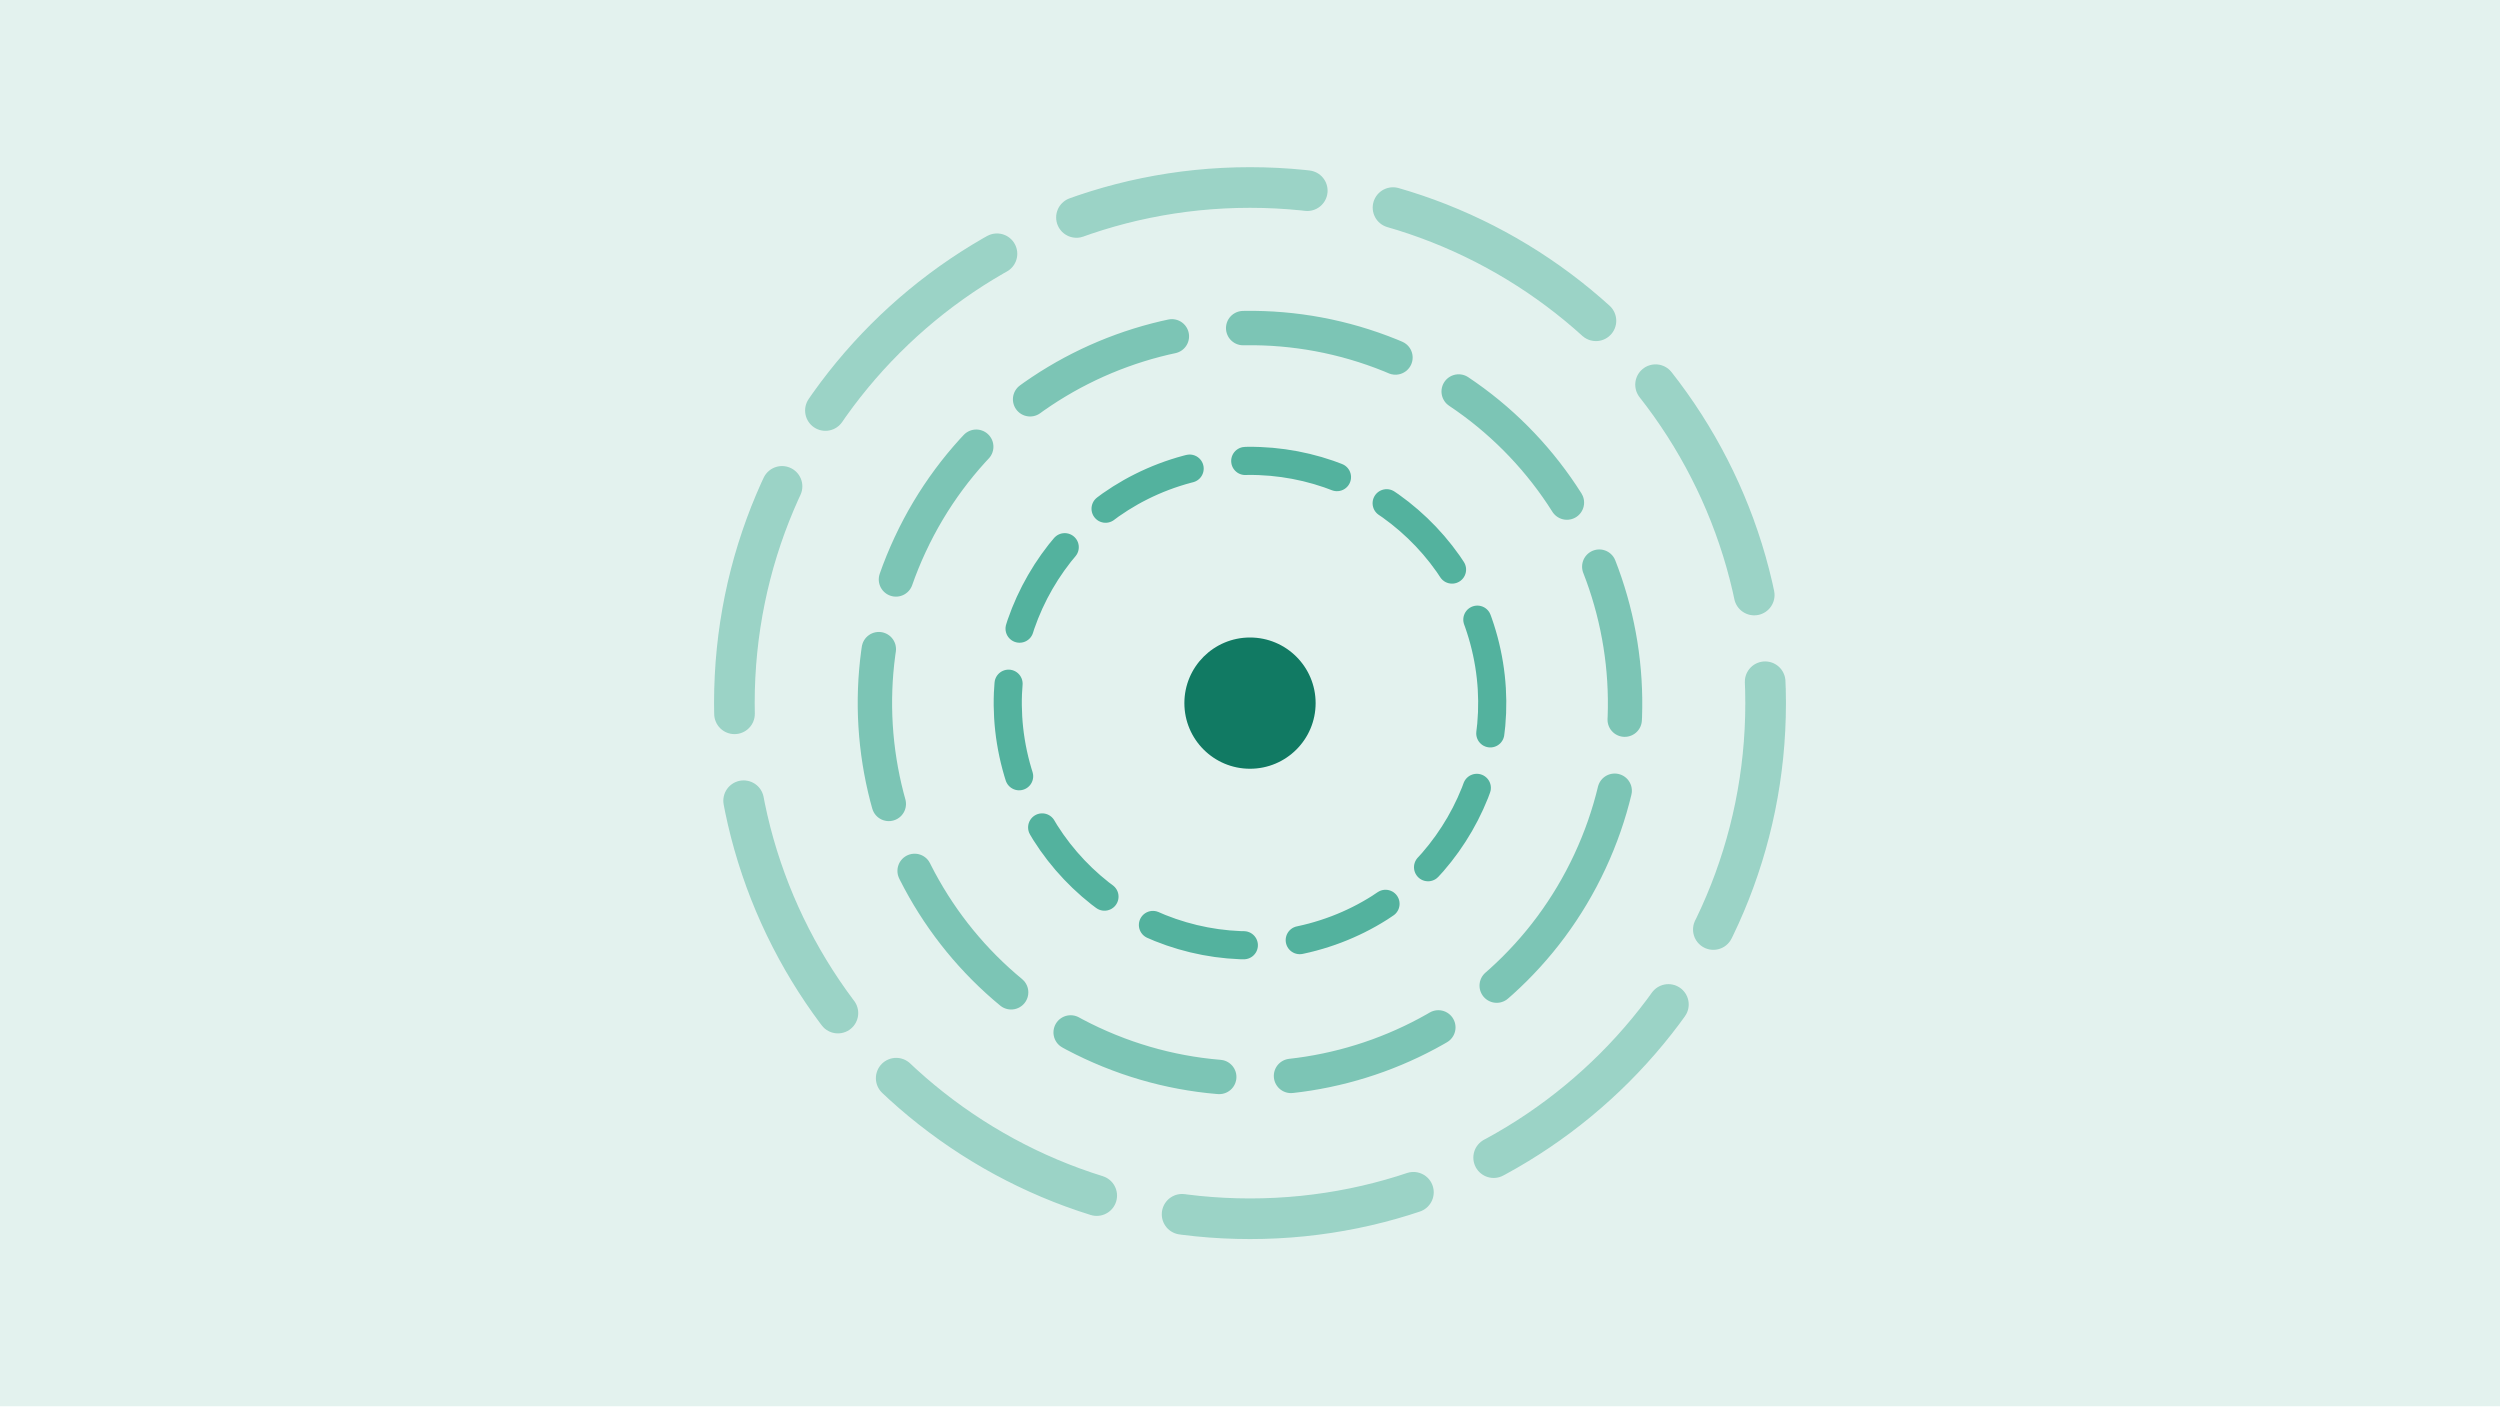
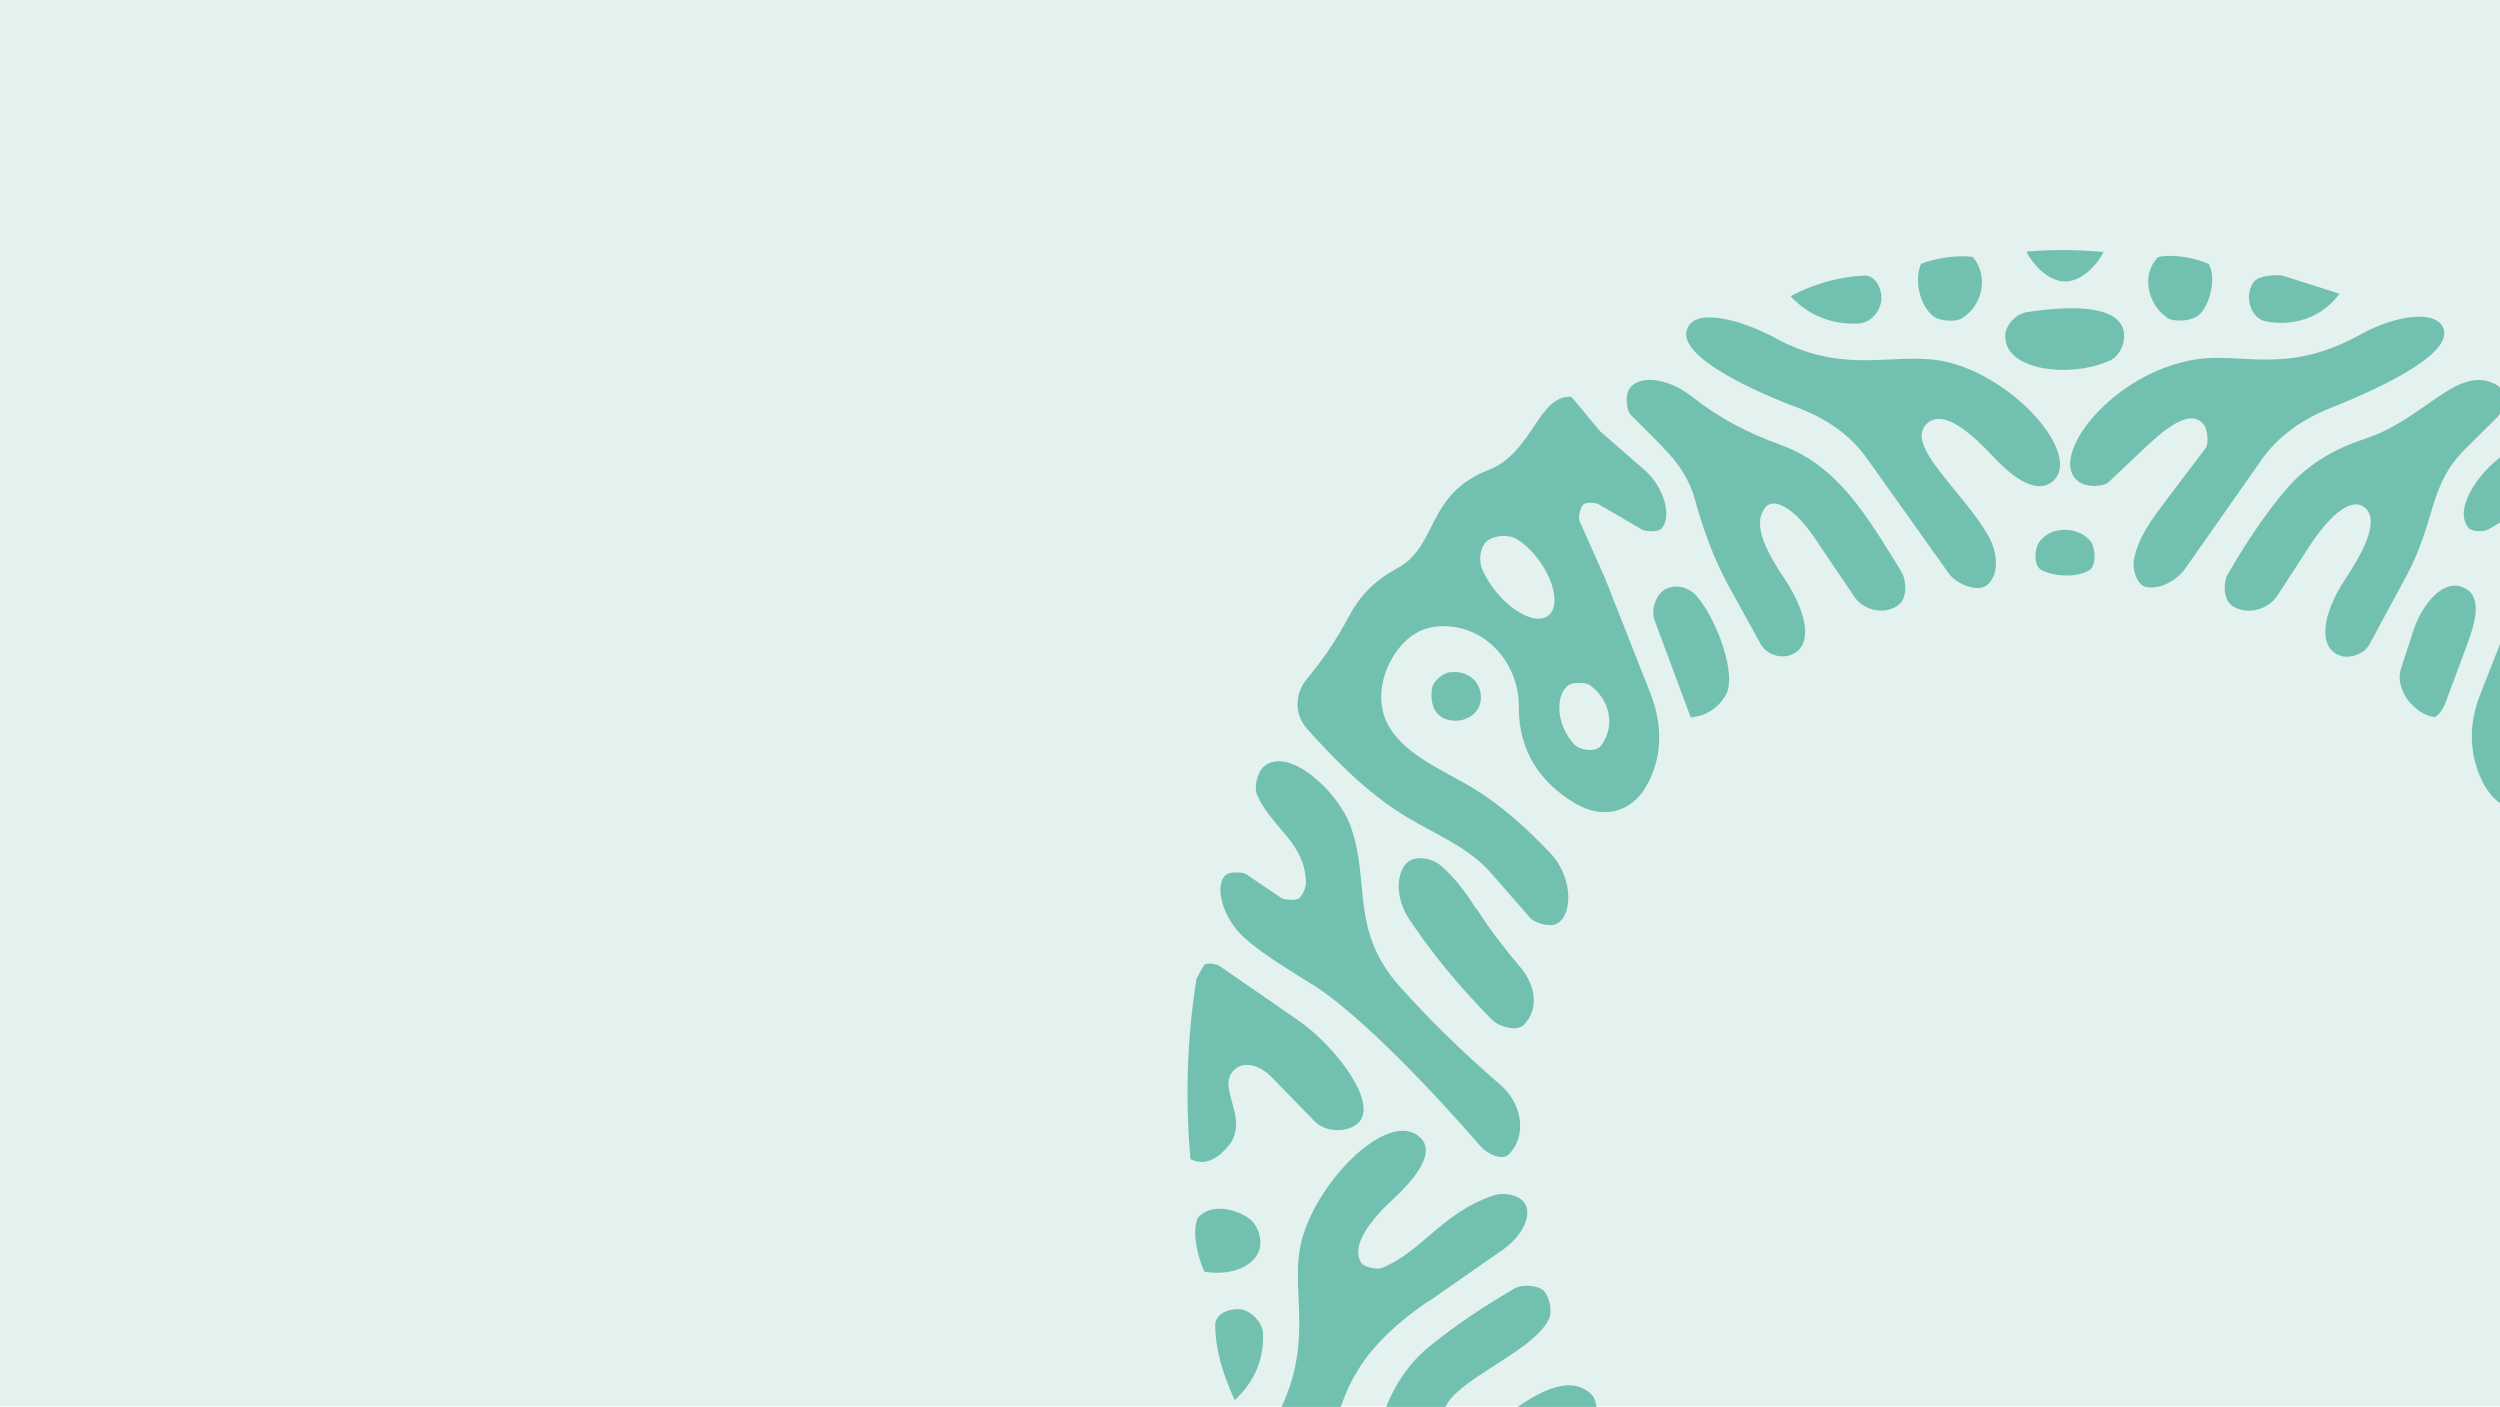
- <svg xmlns="http://www.w3.org/2000/svg" viewBox="0 0 1600 900" role="img" aria-hidden="true" focusable="false">
+ <svg xmlns="http://www.w3.org/2000/svg" viewBox="0 0 1600 900" width="1600" height="900" aria-hidden="true" focusable="false">
  <rect width="1600" height="900" fill="#E3F2EE" />
-   <g fill="none" stroke="#16987C" stroke-linecap="round" transform="translate(800 450)">
-     <circle r="330" stroke-width="26" stroke-dasharray="150 56" stroke-opacity="0.35" />
-     <circle r="240" stroke-width="22" stroke-dasharray="100 46" stroke-opacity="0.5" transform="rotate(25)" />
-     <circle r="155" stroke-width="18" stroke-dasharray="60 36" stroke-opacity="0.7" transform="rotate(-15)" />
+   <g fill="#16987C" transform="translate(760 160) scale(12.6)" fill-opacity="0.55">
+     <path d="M78.48,66.43c-1.41-1.8-3.36-2.11-3.64-1.33-.07.2-.05.68.07.89l1.25,2.09c.13.21.17.65.04.81-.13.16-.73.33-.96.23l-2.73-1.24-6.02-2.36c-1.73-.68-3.57-.58-5.03.52-1.03.78-1.17,1.96-.61,3.06.98,1.93,2.7,3.13,4.94,3.09,2.3-.03,4.4,1.8,4.18,4.17-.14,1.6-1.68,2.57-3.02,2.76-1.56.22-2.89-.55-3.68-1.91l-1.73-3c-.83-1.45-2.08-2.65-3.31-3.75-1.25-1.11-3.29-.89-3.49.05-.05.22.13.82.3.97l2.38,2.15c1.87,1.69,2.53,4.55,4.72,6.73l2.54,2.53c.79.79,1.93.72,2.72.02,2.2-1.93,4.3-2.33,5.15-3.94,1.55-2.94,4.11-2.15,5.05-4.62.4-1.06,1.11-1.88,2-2.56l1.77-1.34c.43-.33.26-1.05-.15-1.33-1.11-.77-1.94-1.66-2.76-2.71ZM67.08,69.49c-.33.86-2.24.95-3.25-.3-.22-.28-.19-1.01.08-1.21,1.03-.75,2.46-.32,3.07.61.11.17.17.72.1.89ZM74.39,73.74c-.64,1-2.7.18-3.88-1.91-.11-.2-.18-.7-.12-.9.07-.24.59-.57.86-.55,2.15.22,3.93,2.11,3.13,3.36Z" />
+     <path d="M11.05,28.75c1.52.93,3.21,1.56,4.39,2.92l1.97,2.26c.21.25.91.43,1.22.34.95-.29,1.01-2.35-.18-3.61-1.17-1.24-2.46-2.42-3.92-3.31-1.98-1.21-5.38-2.37-4.57-5.56.28-1.11,1.19-2.47,2.57-2.65,2.4-.31,4.32,1.72,4.3,4.07-.02,2.19,1.06,3.85,2.9,4.92,1.3.76,2.73.51,3.54-.84.87-1.46.88-3.16.24-4.78l-2.32-5.88-1.28-2.87c-.09-.19.06-.7.19-.83.13-.13.63-.11.79-.01l2.2,1.28c.21.12.8.12.96-.03.59-.55.18-2.11-.83-2.99l-2.26-1.97-1.46-1.75c-1.67-.13-1.98,2.84-4.18,3.7-3.22,1.24-2.58,3.87-4.64,4.99-1.14.62-1.89,1.35-2.49,2.48-.6,1.12-1.3,2.17-2.12,3.15-.61.73-.68,1.78.02,2.56,1.47,1.64,3.07,3.26,4.98,4.42ZM19.4,22.08c.21-.13.83-.12,1.03.02.98.68,1.36,2.05.57,3.08-.28.36-1.08.23-1.36-.07-.96-1.05-.96-2.59-.24-3.04ZM15.21,14.79c.34-.3,1.09-.37,1.54-.09,1.46.92,2.39,3.16,1.61,3.84-.78.69-2.64-.62-3.38-2.3-.22-.49-.11-1.15.23-1.46Z" />
+     <path d="M65.12,14.15c.16.16.72.17.92.06l2.2-1.28c.18-.11.71-.15.83,0,.12.15.26.64.19.82l-1.22,2.76-2.41,6.15c-.59,1.52-.52,3.12.23,4.5.7,1.28,2.03,1.74,3.33,1.1,1.98-.99,3.19-2.76,3.16-5.03-.03-2.27,1.84-4.33,4.15-4.12,1.56.14,2.49,1.57,2.74,2.83.31,1.54-.37,2.97-1.71,3.75l-2.9,1.67c-1.43.82-2.69,2.03-3.86,3.26-.79.83-1.08,1.87-.83,2.89.09.35.58.84.88.83,1.26-.03,2.44-2.71,4.27-3.81l3.99-2.4c1.45-1.08,2.71-2.38,3.93-3.67.75-.8.78-1.91.12-2.69-2.01-2.38-2.38-4.37-4.02-5.25-2.91-1.55-2.09-4.09-4.75-5.1-1.08-.41-1.84-1.13-2.51-2.06l-1.15-1.58c-.12-.17-.59-.38-.79-.35-.67.1-1.05,1.48-3,2.91-1.59,1.17-2.62,2.99-1.79,3.83ZM72.39,14.69c.33-.22,1-.23,1.37-.09.33.12.66.79.52,1.22-.7,2.29-2.88,3.37-3.48,2.7-.77-.86.24-2.94,1.6-3.82ZM69.62,22c.23.09.55.52.61.81.24,1.37-.74,2.75-1.59,2.62-.25-.04-.64-.39-.74-.65-.37-.94-.02-1.99.67-2.6.21-.19.82-.27,1.05-.18Z" />
+     <path d="M28.76,78.17c.75-1.18,1.26-2.46,2.13-3.54,1.62-2.03,3.74-2.9,3.52-4.12-.17-.93-2.22-1.22-3.58.06-3.67,3.44-3.88,5.38-5.24,7.11-.95,1.2-2.35,1.81-3.85,1.37-1.12-.33-2.41-1.25-2.52-2.72-.17-2.23,1.76-4.08,3.99-4.08,2.28,0,4.06-1.1,5.13-3.1.62-1.16.38-2.41-.76-3.21-1.43-1.01-3.22-1.05-4.9-.39l-5.36,2.1-3.29,1.48c-.22.1-.85,0-1-.18-.13-.15-.09-.64.02-.83l1.29-2.17c.12-.2.08-.81-.08-.95-.17-.15-.66-.27-.93-.24-2.19.28-2.87,2.81-5.4,4.44-.39.25-.53.95-.15,1.25l1.53,1.2c1.21.72,1.84,1.7,2.37,2.99.81,1.95,3.56,1.75,4.92,4.32.41.77,1.09,1.35,1.86,1.77,1.27.69,2.38,1.41,3.51,2.34.59.48,1.63.64,2.3.05,1.66-1.46,3.29-3.03,4.49-4.92ZM22.32,68.43c.62-.71,1.65-.97,2.54-.68.64.2.9,1.01.41,1.55-.69.76-1.74,1.06-2.66.7-.59-.24-.71-1.09-.3-1.57ZM16.16,74.13c-.38.14-1.07-.03-1.29-.29-.21-.25-.34-.99-.16-1.31.94-1.69,3.07-2.59,3.92-1.88.73.61-.45,2.71-2.47,3.48Z" />
+     <path d="M59.92,80.8c-2.5-1.16-5.58,0-8-2.41l-3.64-3.62-1.39-1.7c-1.02-1.24-3.54-1.25-4.51-.04-1.46,1.83-3.05,3.44-4.74,5.07-2.88,2.76-5.21,1.64-7.75,2.48-2.21.73-4.61,3.55-3.2,4.74.3.26,1.13.45,1.52.14l1.85-1.48c1.42-1.13,2.84-1.26,3.15-.55.08.18.02.72-.1.89l-1.18,1.73c-.14.2-.17.79-.03.99.52.75,2.16.29,3.07-.7,1.61-1.74,2.33-3.97,4.04-5.78l4.43-4.68c.44-.47,1.5-.78,2-.27l4.85,5.01c2.03,2.09,2.57,4.87,4.88,6.39.59.39,1.54.63,2.1.14.33-.3.06-1.13-.18-1.48l-1.03-1.52c-.1-.15-.05-.64.05-.78.58-.76,2.3-.24,3.45.91,1.2,1.2,2.53,1.87,3.24.84.85-1.24-1.17-3.52-2.86-4.3Z" />
+     <path d="M50.48,84.01c-1.22-1.93-2.81-3.59-4.51-5.09-2.69-2.37-6.84,4.6-8.61,7.28l-.87,1.32c-.11.16-.08.71.08.81.12.08.46.24.62.26,4.99.71,9.92.74,14.97-.02.25-.04.65-.34.65-.51,0-.17-.11-.55-.2-.7l-2.13-3.36ZM47.64,85.82c-1.31,1.06-3.15,1.1-4.56.33-.46-.25-.82-.91-.82-1.31,0-.55.24-1.24.68-1.62,1.29-1.11,3.2-1.04,4.51,0,.77.61,1.05,1.9.19,2.6Z" />
+     <path d="M83.34,50.11c-.51-1.61-1.48-2.92-2.63-4.1-1.23-1.27-2.95-1.68-3.42-.84-.55.98.38,2.1,1.41,3.03,1.15,1.04,2.35,2.49,1.59,3.29-.63.66-1.94-.2-3-1.13-.95-.85-1.86-1.55-3-2.13-.63-.32-1.82-.47-2.21.17-.44.73.2,1.71.81,2.14l6.01,4.28c1.15.82,1.75,2.1,2.23,3.31.77,1.93,2.57,5.85,3.82,5.6.88-.18,1.03-2.14.1-3.7-2.64-4.47-.89-7.29-1.72-9.92Z" />
+     <path d="M45.28,11.78c.36.26,1.22.29,1.54-.02l1.7-1.61c1.03-.98,2.42-2.19,3.11-1.27.17.22.27.95.08,1.19l-2,2.64c-.74.99-1.42,1.87-1.64,3.04-.09.48.16,1.29.64,1.37.74.13,1.57-.36,1.99-.97l3.83-5.46c.88-1.26,2.1-2.09,3.54-2.67,2.03-.81,6.13-2.6,5.74-3.98-.3-1.05-2.47-.73-4.21.24-3.76,2.1-5.99.9-8.4,1.28-4.27.67-7.59,5.03-5.93,6.21Z" />
+     <path d="M30.93,7.98c1.46.56,2.68,1.34,3.59,2.62l4.15,5.83c.38.54,1.47.98,1.94.59.68-.56.49-1.72.11-2.42-1.3-2.36-4.4-4.71-3.13-5.81.85-.74,2.31.61,3.38,1.75.99,1.06,2.2,1.91,3,1.19,1.45-1.31-1.84-5.13-5.26-6.01-2.61-.67-5.18.75-8.82-1.23-1.78-.97-4.19-1.61-4.53-.42-.41,1.4,3.55,3.15,5.57,3.92Z" />
+     <path d="M12.24,53.41l3.79-2.64c.66-.46,1.32-1.29,1.22-2.02-.09-.73-1.1-.93-1.72-.72-2.62.88-3.64,2.88-5.68,3.68-.24.09-.88-.05-1.02-.26-.56-.87.48-2.18,1.52-3.15,1.16-1.07,2.32-2.44,1.45-3.24-1.56-1.42-5.17,2.14-5.99,5.21-.7,2.65.83,5.33-1.46,9.31-1.02,1.77-1.19,3.92-.17,4.15,1.19.27,3.02-3.32,3.67-5.15.83-2.34,2.38-3.79,4.37-5.18Z" />
+     <path d="M6.34,37.3c2.51,1.58,6.37,5.71,8.53,8.21.32.37,1.1.79,1.46.42.96-.99.62-2.61-.41-3.5-1.83-1.58-3.51-3.2-5.14-5.02-2.53-2.83-1.49-5.27-2.48-8.1-.63-1.81-3.19-4.16-4.44-3.06-.28.25-.51,1.02-.32,1.44.77,1.71,2.43,2.39,2.48,4.46,0,.23-.2.7-.39.8-.19.1-.71.07-.9-.06l-1.74-1.18c-.18-.12-.77-.12-.96-.02-.71.39-.35,2.21.93,3.31,1.05.9,2.18,1.55,3.36,2.3Z" />
+     <path d="M81.11,28.69c-1.34,2.5-.16,5.49-2.2,8.02-1.62,2.02-3.47,3.78-5.42,5.47-.92.79-1.44,1.82-1.1,3.06.08.29.52.74.8.76s.86-.23,1.09-.49c2.42-2.71,4.8-5.34,7.65-7.61l3.56-2.35c1.57-1.04,2.45-3,1.74-3.8-.15-.17-.78-.23-.98-.1l-1.88,1.23c-.18.12-.69.15-.85.02-.16-.13-.37-.58-.37-.78,0-2.09,1.9-2.87,2.49-4.57.16-.46-.13-1.22-.44-1.43-1.18-.81-3.26,1.04-4.08,2.57Z" />
+     <path d="M79.06,58.54c-.47-1.3-1.41-2.48-2.55-3.24l-3.95-2.62c-.48-.32-1.4-.13-1.63.37-.42.94.1,1.87.89,2.38l2.99,1.94c.65.42,1.28,1.07,1.35,1.91.03.39-.79.77-1.18.67-2.36-.6-3.36-2.35-5.33-2.3-.53.01-1.06.45-1.2.89-.12.36.17,1.1.57,1.32l2.48,1.38c1.56.87,3.15,1.55,4.98,2.02,1.29.33,2.25,1.03,3.01,2.02.83,1.07,2.04,1.8,2.63,1.3.69-.58.45-2.06-.42-3.15-1.19-1.5-1.97-3.09-2.62-4.88Z" />
+     <path d="M24.15,10.03c.75.75,1.32,1.56,1.61,2.6.43,1.55.96,3.03,1.73,4.44l1.62,2.94c.29.53.99.76,1.53.56,1.2-.45.8-2.18-.29-3.83-.83-1.25-1.73-2.76-1-3.66.48-.6,1.59.19,2.46,1.48l2.06,3.05c.48.72,1.61.97,2.3.37.38-.33.36-1.19.09-1.64-1.69-2.74-3.2-5.39-6.13-6.44-1.66-.6-3.11-1.35-4.49-2.44-1.35-1.07-2.92-1.13-3.27-.26-.11.27-.07.96.14,1.17l1.65,1.65Z" />
+     <path d="M55.71,12.26c-1.08,1.3-2,2.71-2.87,4.21-.26.46-.2,1.32.22,1.6.77.51,1.83.2,2.31-.53l1.65-2.54c.83-1.27,2-2.53,2.77-1.92.83.66-.17,2.42-1.01,3.68-1.18,1.8-1.39,3.53-.14,3.87.46.12,1.15-.14,1.39-.59l1.86-3.44c1.53-2.83,1.14-4.64,2.99-6.47l1.66-1.65c.36-.36.41-1.36,0-1.6-1.98-1.17-3.63,1.69-6.73,2.71-1.64.54-2.98,1.33-4.1,2.68Z" />
+     <path d="M8.53,66.49l2.4-2.33c.77-.74,2.01-.86,3-1.21,2.34-.83,4.44-1.92,6.58-3.33.42-.27.29-1.21.04-1.46-.92-.93-2.24-.41-3.53.44-1.5.98-3.51,2.05-3.95.85-.62-1.69,4.36-3.24,5.28-5.13.21-.43.02-1.21-.28-1.48-.27-.24-1.05-.33-1.44-.1-1.55.9-2.96,1.83-4.34,2.95-1.13.92-1.87,2.12-2.35,3.47-.58,1.61-1.36,2.99-2.41,4.33-1.01,1.29-1.06,2.86-.22,3.19.28.11,1,.06,1.24-.17Z" />
+     <path d="M88.09,36.17c-.17.01-.56.15-.7.24l-2.59,1.78c-1.64,1.13-3.17,2.31-4.14,4.06-.33.59-.63,1.58-.12,2.08.65.63,1.86.27,2.42-.31l2.22-2.29c.38-.39,1.27-.58,1.62-.19.97,1.07-.86,2.68.38,4.04.37.41,1.03.79,1.83.6.41-2.62.19-10.1-.91-10.02Z" />
+     <path d="M1.72,45.87c1.82-1.48-.39-3.25.66-4.23.56-.52,1.39-.14,1.89.37l2.2,2.26c.52.53,1.58.59,2.16.11,1.15-.97-1.09-3.93-3.02-5.26l-3.98-2.75c-.16-.11-.71-.2-.8-.03l-.37.66c-.49,3.07-.58,6.07-.31,9.18.62.3,1.13.08,1.57-.29Z" />
+     <path d="M14.69,33.5c-.52-.81-1.08-1.58-1.78-2.2-.51-.45-1.49-.62-1.89-.03-.53.8-.28,1.95.26,2.75,1.23,1.84,2.62,3.49,4.19,5.08.37.37,1.26.6,1.6.27.83-.82.58-2.06-.14-2.91-.85-1-1.55-1.92-2.22-2.96Z" />
+     <path d="M49.64,72.09c-.28.43.13,1.37.52,1.7l4.48,3.73c1.02.85,3.03,1.08,3.42.28.59-1.2-.74-2.2-1.91-3.06l-3.77-2.78c-.78-.57-2.16-.74-2.75.14Z" />
+     <path d="M36.48,72.21l-2.59,1.96-2.37,1.81c-.53.4-.72,1.46-.24,1.92,1.77,1.7,6.21-2.55,8.13-4.57.2-.21.33-.87.22-1.11-.39-.88-1.72-1.09-3.16,0Z" />
+     <path d="M77.96,33.91c.4-.58.58-1.5.45-2.12-.17-.78-.9-1.14-1.59-.81-.63.3-1.18.89-1.6,1.47l-3.23,4.42c-.53.73-.58,2.17.33,2.57,1.35.6,4.35-3.65,5.64-5.53Z" />
+     <path d="M64.7,17.1c-.97-.32-1.99.89-2.43,2.23l-.63,1.92c-.36,1.12.73,2.33,1.66,2.47.19.03.48-.42.57-.65l1.12-3.01c.47-1.25.81-2.59-.29-2.96Z" />
+     <path d="M21.9,61.5c-2.12.23-5.22,1.58-4.69,3.08.48,1.35,2.16.61,3.58.06l3.09-1.2c-.13-.99-.99-2.05-1.98-1.94Z" />
+     <path d="M65.42,63.4c.67.43,1.51.67,2.24.92l2.95,1.01c.66.23,1.31-.43,1.4-.89.26-1.35-1.8-2.16-3.41-2.7-.75-.25-1.53-.46-2.22,0-.44.29-1.09,1.01-.95,1.68Z" />
+     <path d="M24.31,17.21c-.49.23-.8,1.04-.58,1.61l1.83,4.92c.87-.07,1.44-.57,1.76-1.09.64-1.03-.45-3.9-1.44-5.05-.44-.51-1.08-.62-1.57-.39Z" />
+     <path d="M46.79,5.65c.66-.29.88-1.08.75-1.58-.34-1.34-2.94-1.22-4.92-.91-.54.09-1.01.62-1.07,1.05-.24,1.91,3.23,2.32,5.24,1.43Z" />
+     <path d="M3.69,50.59c.06-.48-.14-1.07-.53-1.37-.72-.55-2.03-.81-2.65-.04-.29.75,0,1.92.34,2.71,1.33.25,2.71-.28,2.84-1.3Z" />
+     <path d="M37.89,3.37c.32.24,1.11.31,1.46.09,1.11-.71,1.31-2.2.54-3.11-.81-.1-1.88.06-2.63.35-.37.87-.05,2.14.63,2.67Z" />
+     <path d="M86.08,49.14c-.38.26-.63.86-.61,1.29.06,1.11,1.86,1.9,2.89,1.25.41-.56.55-1.95.31-2.52-.61-.75-1.86-.52-2.6-.01Z" />
+     <path d="M49.73,3.43c.34.24,1.15.19,1.54-.05.6-.38,1.04-1.88.6-2.67-.7-.32-1.82-.52-2.57-.35-.86.86-.55,2.36.43,3.06Z" />
+     <path d="M86.31,53.81c-1.52.31-1.12,3.35.56,4.56.54-1.39.82-2.55,1.02-3.8-.38-.67-.87-.9-1.57-.76Z" />
+     <path d="M2.8,53.83c-.48-.12-1.4.12-1.39.78,0,1.28.43,2.6.99,3.81,1.04-.97,1.47-2.1,1.44-3.35-.02-.6-.57-1.12-1.04-1.25Z" />
+     <path d="M35.24,2.55c.06-.46-.23-1.27-.85-1.25-1.28.05-2.62.43-3.76,1.05.98,1.02,2.1,1.42,3.37,1.39.78-.02,1.17-.67,1.25-1.19Z" />
+     <path d="M54.75,3.62c1.36.28,2.87-.15,3.76-1.4l-2.92-.93c-.41-.03-1.13.01-1.39.29-.56.62-.25,1.88.55,2.04Z" />
+     <path d="M43.26,14.83c-.24.35-.31,1.22.14,1.44.63.32,1.76.38,2.4,0,.4-.24.3-1.18.08-1.46-.58-.76-2.02-.84-2.62.03Z" />
+     <path d="M13.32,21.45c-.37.04-.85.47-.9.81-.14.99.27,1.62,1.16,1.65.69.02,1.39-.47,1.32-1.3-.06-.71-.66-1.27-1.58-1.16Z" />
+     <path d="M76.75,22.77c.07-.82-.38-1.36-1.12-1.35-.76,0-1.34.5-1.37,1.2-.03.69.47,1.26,1.11,1.28.73.03,1.31-.25,1.38-1.13Z" />
+     <path d="M22.3,74.26c-.69.26-.92,1.16-.64,1.75.29.61,1.11.74,1.73.49.58-.23.76-.99.58-1.59-.21-.69-.92-.94-1.66-.66Z" />
+     <path d="M67.18,76.46c.22-.1.5-.62.51-.82.03-.57-.31-1.25-.75-1.41-.58-.21-1.27-.05-1.53.4-.28.49-.25,1.25.08,1.62.34.38,1.28.4,1.7.21Z" />
+     <path d="M44.57,1.6c.81,0,1.58-.76,1.96-1.5-1.35-.12-2.58-.13-3.92-.02.38.75,1.16,1.51,1.96,1.52Z" />
  </g>
-   <circle cx="800" cy="450" r="42" fill="#117A63" />
</svg>
